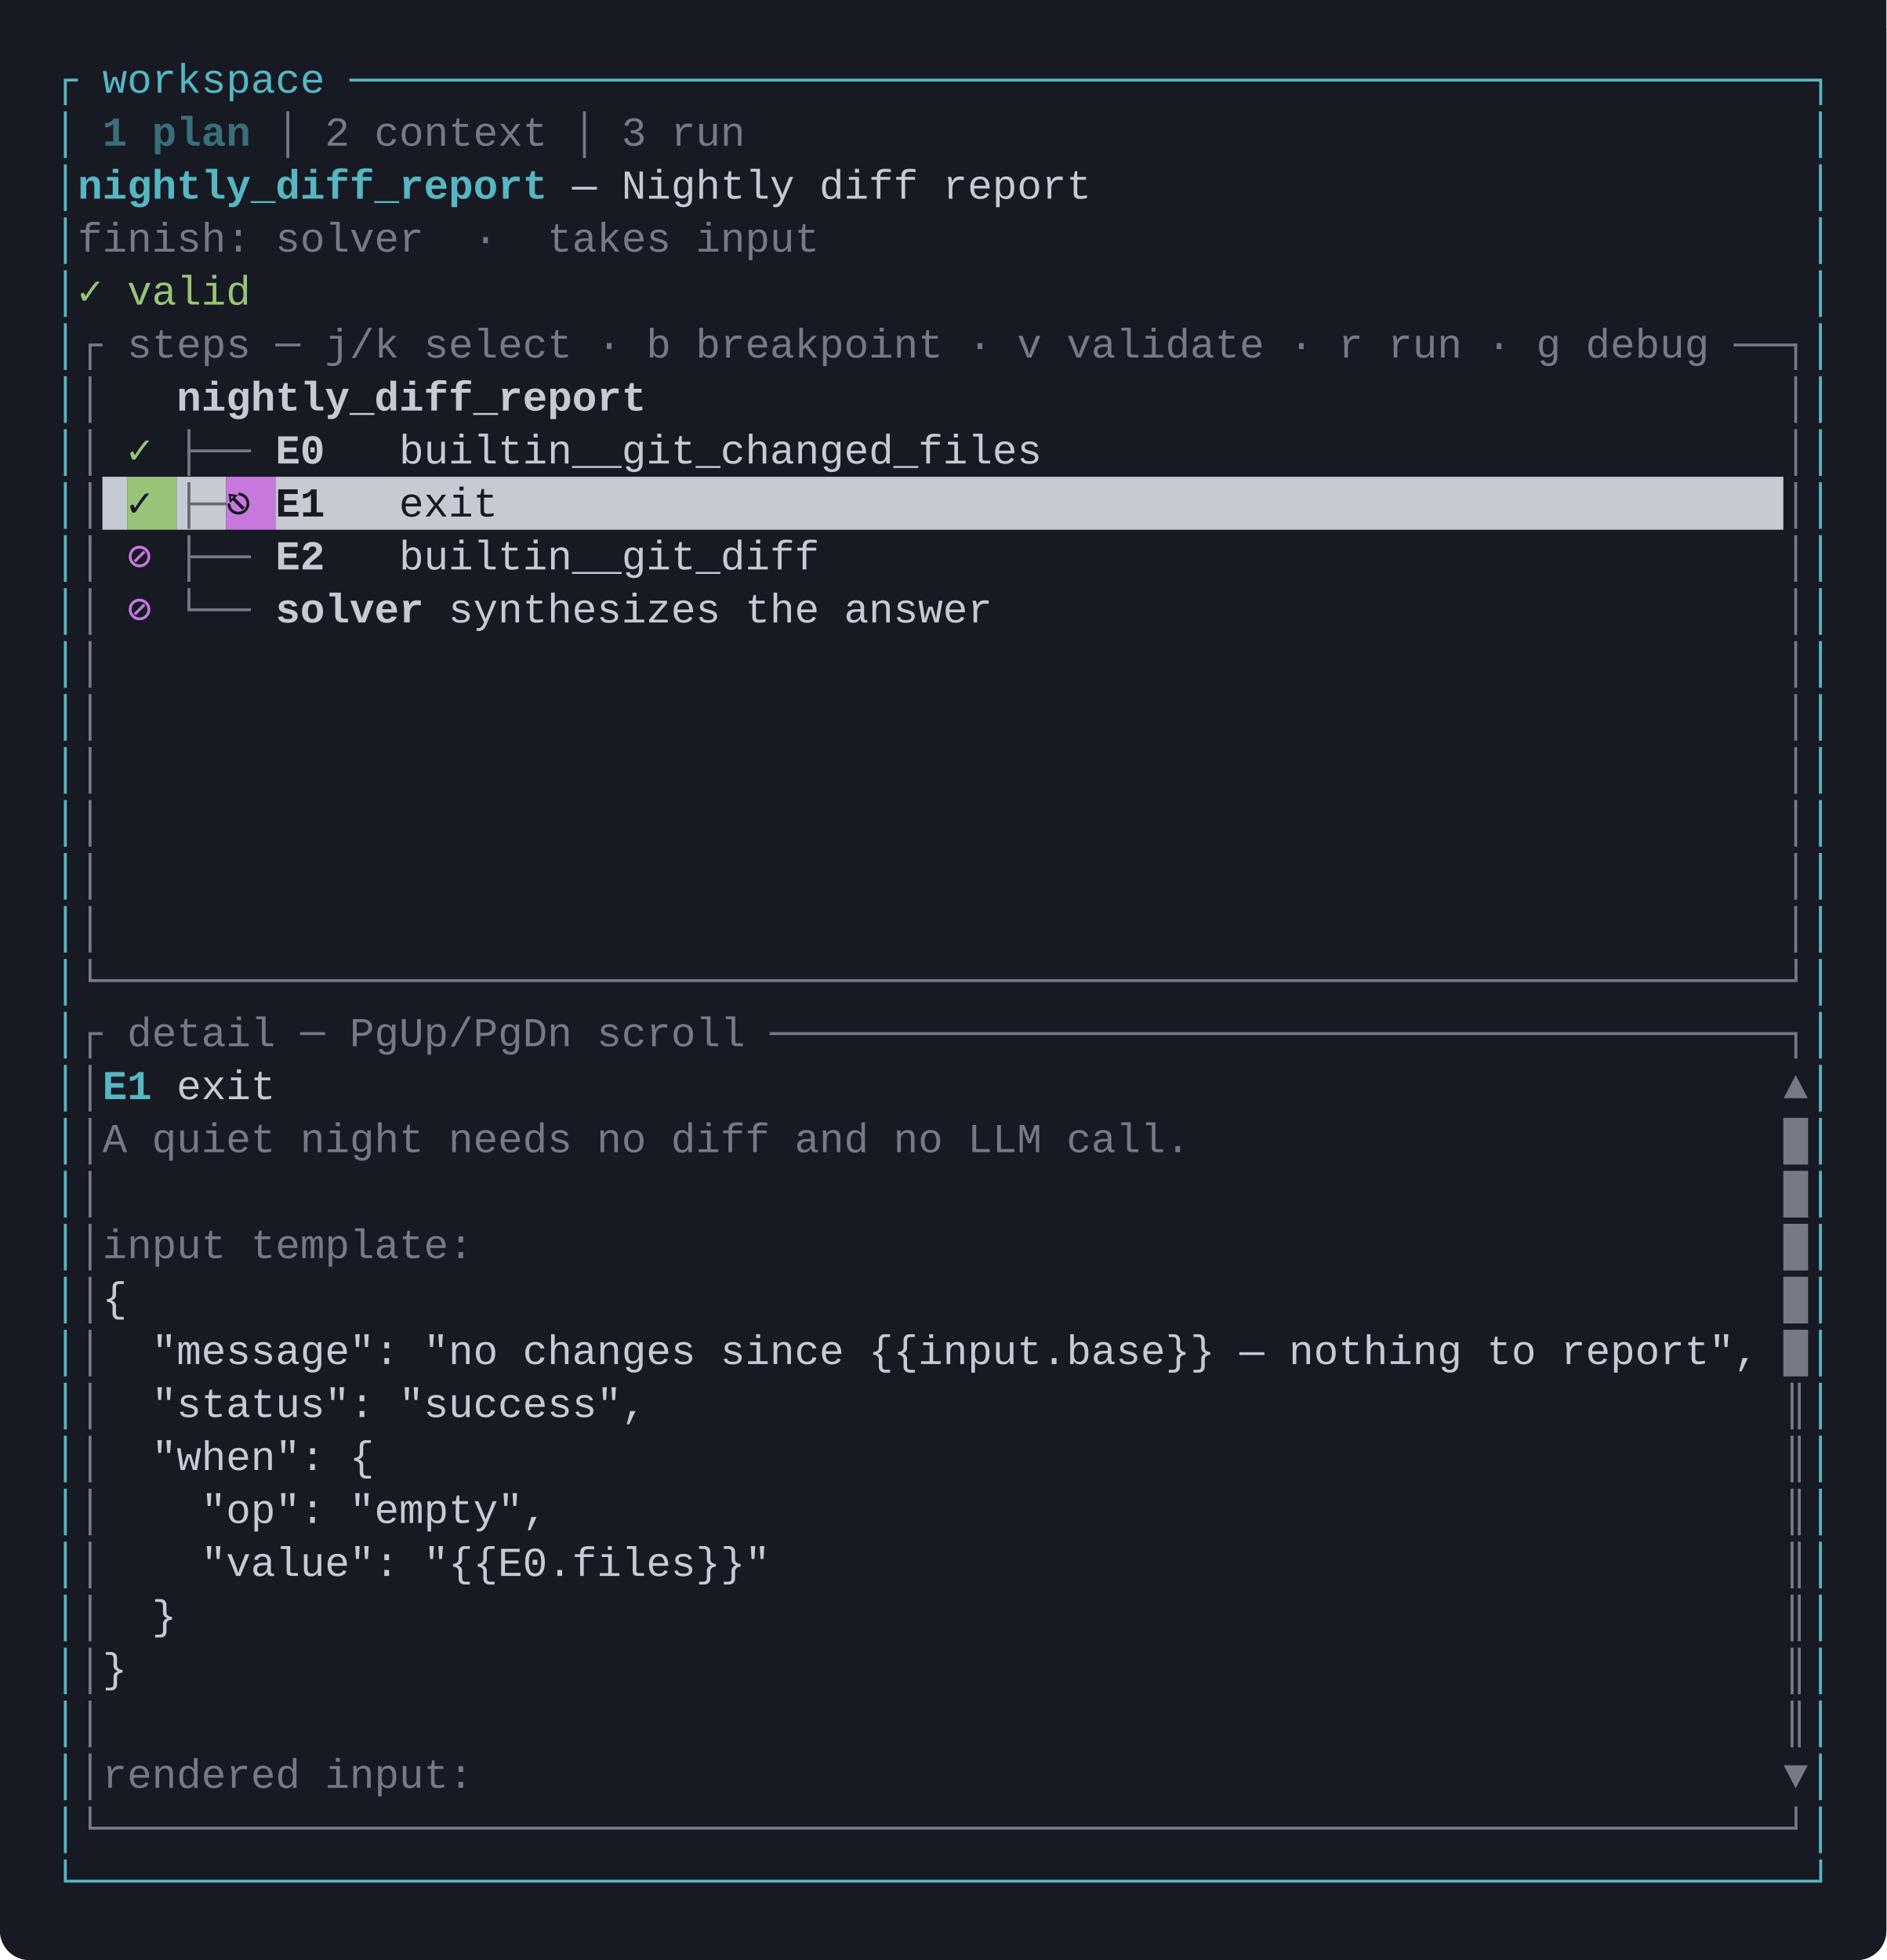
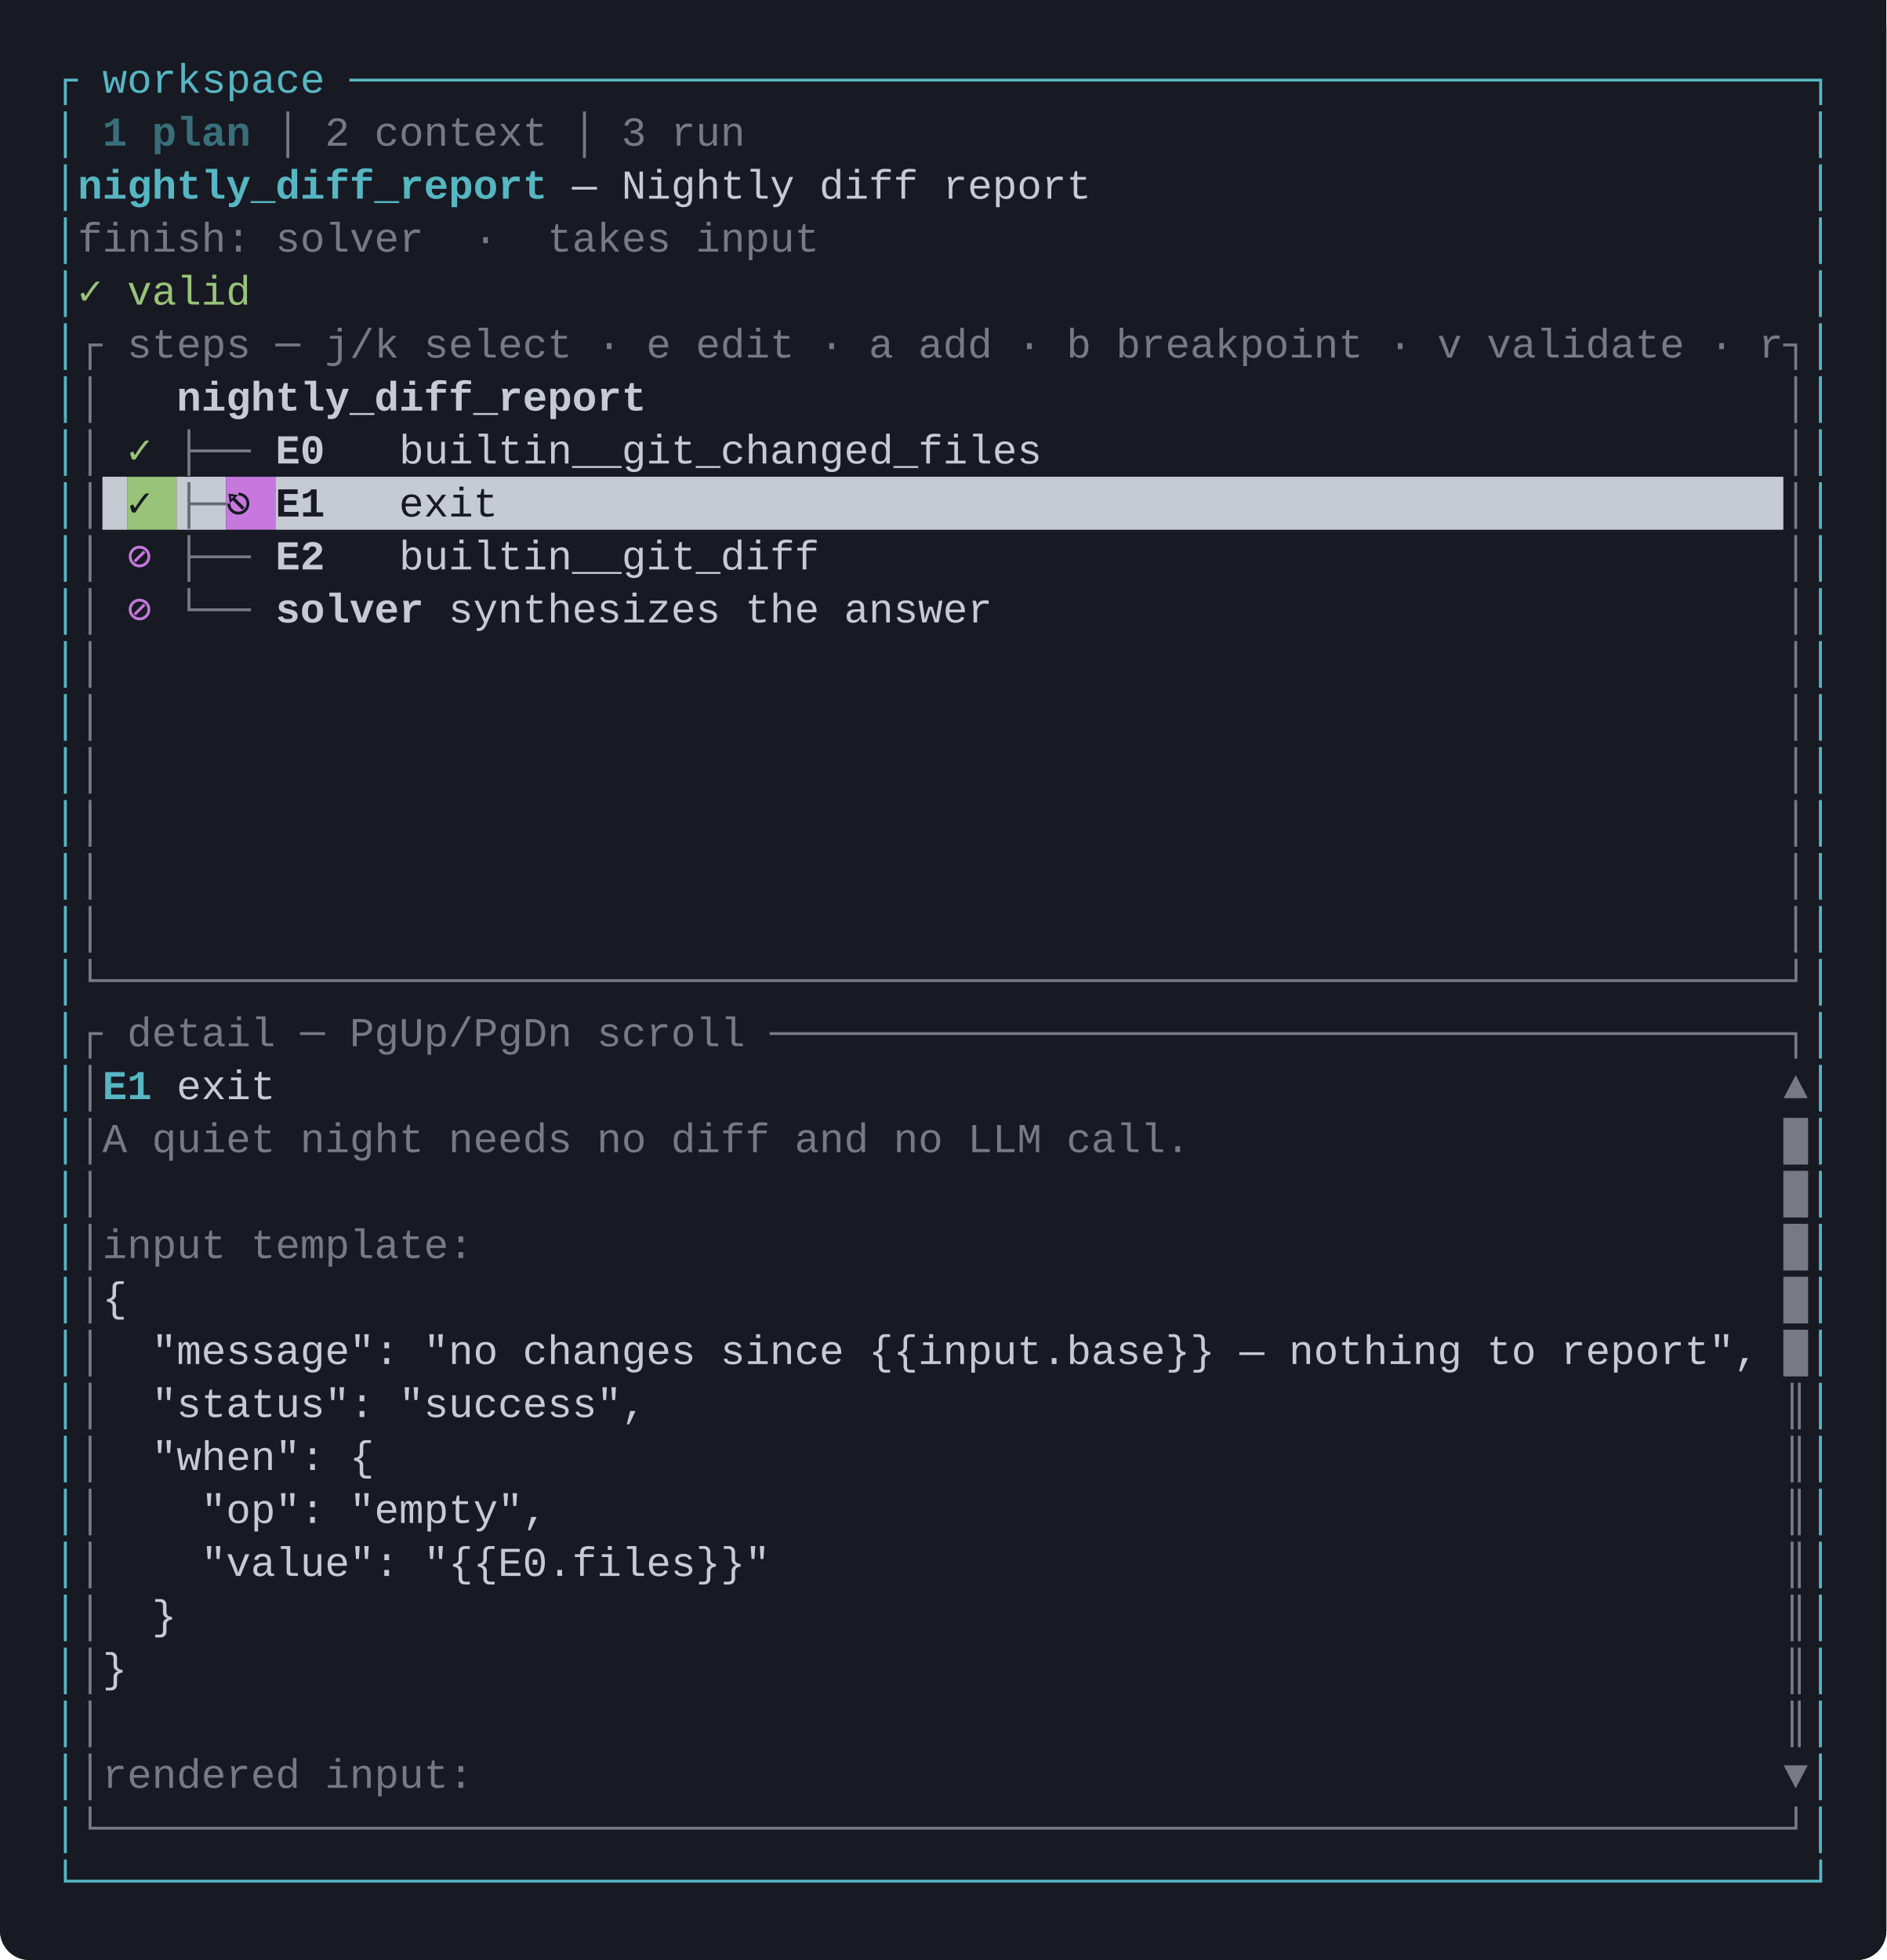
<svg xmlns="http://www.w3.org/2000/svg" width="641" height="666" viewBox="0 0 641 666" xml:space="preserve" font-family="ui-monospace, SFMono-Regular, Menlo, Consolas, 'Liberation Mono', monospace" font-size="14px">
  <rect width="641" height="666" rx="10" fill="#11131b" />
  <rect y="0" width="641" height="656" fill="#171923" />
  <rect y="646" width="641" height="20" rx="10" fill="#171923" />
  <rect x="34.8" y="162.0" width="8.4" height="18" fill="#c6cad3" />
  <rect x="43.2" y="162.0" width="16.8" height="18" fill="#98c379" />
  <rect x="60.0" y="162.0" width="16.8" height="18" fill="#c6cad3" />
  <rect x="76.8" y="162.0" width="16.8" height="18" fill="#c678dd" />
  <rect x="93.6" y="162.0" width="42.0" height="18" fill="#c6cad3" />
  <rect x="135.6" y="162.0" width="470.4" height="18" fill="#c6cad3" />
  <text x="18.0" y="31.5" textLength="8.4" lengthAdjust="spacingAndGlyphs" fill="#56b6c2">┌</text>
  <text x="34.8" y="31.5" textLength="75.6" lengthAdjust="spacingAndGlyphs" fill="#56b6c2">workspace</text>
  <text x="118.8" y="31.5" textLength="504.0" lengthAdjust="spacingAndGlyphs" fill="#56b6c2">───────────────────────────────────────────────────────────┐</text>
  <text x="18.0" y="49.5" textLength="8.4" lengthAdjust="spacingAndGlyphs" fill="#56b6c2">│</text>
  <text x="34.8" y="49.5" textLength="8.4" lengthAdjust="spacingAndGlyphs" fill="#56b6c2" font-weight="600" opacity="0.55">1</text>
  <text x="51.6" y="49.5" textLength="33.6" lengthAdjust="spacingAndGlyphs" fill="#56b6c2" font-weight="600" opacity="0.55">plan</text>
  <text x="93.6" y="49.5" textLength="8.4" lengthAdjust="spacingAndGlyphs" fill="#c6cad3" opacity="0.55">│</text>
  <text x="110.4" y="49.5" textLength="8.4" lengthAdjust="spacingAndGlyphs" fill="#c6cad3" opacity="0.55">2</text>
  <text x="127.2" y="49.5" textLength="58.8" lengthAdjust="spacingAndGlyphs" fill="#c6cad3" opacity="0.55">context</text>
  <text x="194.4" y="49.5" textLength="8.4" lengthAdjust="spacingAndGlyphs" fill="#c6cad3" opacity="0.55">│</text>
  <text x="211.2" y="49.5" textLength="8.4" lengthAdjust="spacingAndGlyphs" fill="#c6cad3" opacity="0.55">3</text>
  <text x="228.0" y="49.5" textLength="25.2" lengthAdjust="spacingAndGlyphs" fill="#c6cad3" opacity="0.55">run</text>
  <text x="614.4" y="49.5" textLength="8.4" lengthAdjust="spacingAndGlyphs" fill="#56b6c2">│</text>
  <text x="18.0" y="67.5" textLength="8.4" lengthAdjust="spacingAndGlyphs" fill="#56b6c2">│</text>
  <text x="26.4" y="67.5" textLength="159.6" lengthAdjust="spacingAndGlyphs" fill="#56b6c2" font-weight="600">nightly_diff_report</text>
  <text x="194.4" y="67.5" textLength="8.4" lengthAdjust="spacingAndGlyphs" fill="#c6cad3">—</text>
  <text x="211.2" y="67.5" textLength="58.8" lengthAdjust="spacingAndGlyphs" fill="#c6cad3">Nightly</text>
  <text x="278.4" y="67.5" textLength="33.6" lengthAdjust="spacingAndGlyphs" fill="#c6cad3">diff</text>
  <text x="320.4" y="67.5" textLength="50.4" lengthAdjust="spacingAndGlyphs" fill="#c6cad3">report</text>
  <text x="614.4" y="67.5" textLength="8.4" lengthAdjust="spacingAndGlyphs" fill="#56b6c2">│</text>
  <text x="18.0" y="85.5" textLength="8.4" lengthAdjust="spacingAndGlyphs" fill="#56b6c2">│</text>
  <text x="26.4" y="85.5" textLength="58.8" lengthAdjust="spacingAndGlyphs" fill="#c6cad3" opacity="0.55">finish:</text>
  <text x="93.6" y="85.5" textLength="50.4" lengthAdjust="spacingAndGlyphs" fill="#c6cad3" opacity="0.55">solver</text>
  <text x="160.8" y="85.5" textLength="8.4" lengthAdjust="spacingAndGlyphs" fill="#c6cad3" opacity="0.55">·</text>
  <text x="186.0" y="85.5" textLength="42.0" lengthAdjust="spacingAndGlyphs" fill="#c6cad3" opacity="0.55">takes</text>
  <text x="236.4" y="85.5" textLength="42.0" lengthAdjust="spacingAndGlyphs" fill="#c6cad3" opacity="0.55">input</text>
  <text x="614.4" y="85.5" textLength="8.4" lengthAdjust="spacingAndGlyphs" fill="#56b6c2">│</text>
  <text x="18.0" y="103.5" textLength="8.4" lengthAdjust="spacingAndGlyphs" fill="#56b6c2">│</text>
  <text x="26.4" y="103.5" textLength="8.4" lengthAdjust="spacingAndGlyphs" fill="#98c379">✓</text>
  <text x="43.2" y="103.5" textLength="42.0" lengthAdjust="spacingAndGlyphs" fill="#98c379">valid</text>
  <text x="614.4" y="103.5" textLength="8.4" lengthAdjust="spacingAndGlyphs" fill="#56b6c2">│</text>
  <text x="18.0" y="121.5" textLength="8.4" lengthAdjust="spacingAndGlyphs" fill="#56b6c2">│</text>
  <text x="26.4" y="121.5" textLength="8.4" lengthAdjust="spacingAndGlyphs" fill="#c6cad3" opacity="0.55">┌</text>
  <text x="43.2" y="121.5" textLength="42.0" lengthAdjust="spacingAndGlyphs" fill="#c6cad3" opacity="0.55">steps</text>
  <text x="93.6" y="121.5" textLength="8.4" lengthAdjust="spacingAndGlyphs" fill="#c6cad3" opacity="0.55">─</text>
  <text x="110.4" y="121.5" textLength="25.2" lengthAdjust="spacingAndGlyphs" fill="#c6cad3" opacity="0.55">j/k</text>
  <text x="144.0" y="121.5" textLength="50.4" lengthAdjust="spacingAndGlyphs" fill="#c6cad3" opacity="0.55">select</text>
  <text x="202.8" y="121.5" textLength="8.4" lengthAdjust="spacingAndGlyphs" fill="#c6cad3" opacity="0.55">·</text>
-   <text x="219.6" y="121.5" textLength="8.4" lengthAdjust="spacingAndGlyphs" fill="#c6cad3" opacity="0.55">b</text>
-   <text x="236.4" y="121.5" textLength="84.0" lengthAdjust="spacingAndGlyphs" fill="#c6cad3" opacity="0.55">breakpoint</text>
-   <text x="328.8" y="121.5" textLength="8.4" lengthAdjust="spacingAndGlyphs" fill="#c6cad3" opacity="0.55">·</text>
-   <text x="345.6" y="121.5" textLength="8.4" lengthAdjust="spacingAndGlyphs" fill="#c6cad3" opacity="0.55">v</text>
-   <text x="362.4" y="121.5" textLength="67.2" lengthAdjust="spacingAndGlyphs" fill="#c6cad3" opacity="0.55">validate</text>
-   <text x="438.0" y="121.5" textLength="8.4" lengthAdjust="spacingAndGlyphs" fill="#c6cad3" opacity="0.55">·</text>
-   <text x="454.8" y="121.5" textLength="8.4" lengthAdjust="spacingAndGlyphs" fill="#c6cad3" opacity="0.55">r</text>
-   <text x="471.6" y="121.5" textLength="25.2" lengthAdjust="spacingAndGlyphs" fill="#c6cad3" opacity="0.55">run</text>
-   <text x="505.2" y="121.5" textLength="8.4" lengthAdjust="spacingAndGlyphs" fill="#c6cad3" opacity="0.55">·</text>
-   <text x="522.0" y="121.5" textLength="8.4" lengthAdjust="spacingAndGlyphs" fill="#c6cad3" opacity="0.55">g</text>
-   <text x="538.8" y="121.5" textLength="42.0" lengthAdjust="spacingAndGlyphs" fill="#c6cad3" opacity="0.55">debug</text>
-   <text x="589.2" y="121.5" textLength="25.2" lengthAdjust="spacingAndGlyphs" fill="#c6cad3" opacity="0.55">──┐</text>
+   <text x="219.6" y="121.5" textLength="8.4" lengthAdjust="spacingAndGlyphs" fill="#c6cad3" opacity="0.55">e</text>
+   <text x="236.4" y="121.5" textLength="33.6" lengthAdjust="spacingAndGlyphs" fill="#c6cad3" opacity="0.55">edit</text>
+   <text x="278.4" y="121.5" textLength="8.4" lengthAdjust="spacingAndGlyphs" fill="#c6cad3" opacity="0.55">·</text>
+   <text x="295.2" y="121.5" textLength="8.4" lengthAdjust="spacingAndGlyphs" fill="#c6cad3" opacity="0.55">a</text>
+   <text x="312.0" y="121.5" textLength="25.2" lengthAdjust="spacingAndGlyphs" fill="#c6cad3" opacity="0.55">add</text>
+   <text x="345.6" y="121.5" textLength="8.4" lengthAdjust="spacingAndGlyphs" fill="#c6cad3" opacity="0.55">·</text>
+   <text x="362.4" y="121.5" textLength="8.4" lengthAdjust="spacingAndGlyphs" fill="#c6cad3" opacity="0.55">b</text>
+   <text x="379.2" y="121.5" textLength="84.0" lengthAdjust="spacingAndGlyphs" fill="#c6cad3" opacity="0.55">breakpoint</text>
+   <text x="471.6" y="121.5" textLength="8.4" lengthAdjust="spacingAndGlyphs" fill="#c6cad3" opacity="0.55">·</text>
+   <text x="488.4" y="121.5" textLength="8.4" lengthAdjust="spacingAndGlyphs" fill="#c6cad3" opacity="0.55">v</text>
+   <text x="505.2" y="121.5" textLength="67.2" lengthAdjust="spacingAndGlyphs" fill="#c6cad3" opacity="0.55">validate</text>
+   <text x="580.8" y="121.5" textLength="8.4" lengthAdjust="spacingAndGlyphs" fill="#c6cad3" opacity="0.55">·</text>
+   <text x="597.6" y="121.5" textLength="16.8" lengthAdjust="spacingAndGlyphs" fill="#c6cad3" opacity="0.55">r┐</text>
  <text x="614.4" y="121.5" textLength="8.4" lengthAdjust="spacingAndGlyphs" fill="#56b6c2">│</text>
  <text x="18.0" y="139.5" textLength="8.4" lengthAdjust="spacingAndGlyphs" fill="#56b6c2">│</text>
  <text x="26.4" y="139.5" textLength="8.4" lengthAdjust="spacingAndGlyphs" fill="#c6cad3" opacity="0.55">│</text>
  <text x="60.0" y="139.5" textLength="159.6" lengthAdjust="spacingAndGlyphs" fill="#c6cad3" font-weight="600">nightly_diff_report</text>
  <text x="606.0" y="139.5" textLength="8.4" lengthAdjust="spacingAndGlyphs" fill="#c6cad3" opacity="0.55">│</text>
  <text x="614.4" y="139.5" textLength="8.4" lengthAdjust="spacingAndGlyphs" fill="#56b6c2">│</text>
  <text x="18.0" y="157.5" textLength="8.4" lengthAdjust="spacingAndGlyphs" fill="#56b6c2">│</text>
  <text x="26.4" y="157.5" textLength="8.4" lengthAdjust="spacingAndGlyphs" fill="#c6cad3" opacity="0.55">│</text>
  <text x="43.2" y="157.5" textLength="8.4" lengthAdjust="spacingAndGlyphs" fill="#98c379">✓</text>
  <text x="60.0" y="157.5" textLength="25.2" lengthAdjust="spacingAndGlyphs" fill="#c6cad3" opacity="0.55">├──</text>
  <text x="93.6" y="157.5" textLength="16.8" lengthAdjust="spacingAndGlyphs" fill="#c6cad3" font-weight="600">E0</text>
  <text x="135.6" y="157.5" textLength="218.4" lengthAdjust="spacingAndGlyphs" fill="#c6cad3">builtin__git_changed_files</text>
  <text x="606.0" y="157.5" textLength="8.4" lengthAdjust="spacingAndGlyphs" fill="#c6cad3" opacity="0.55">│</text>
  <text x="614.4" y="157.5" textLength="8.4" lengthAdjust="spacingAndGlyphs" fill="#56b6c2">│</text>
  <text x="18.0" y="175.5" textLength="8.4" lengthAdjust="spacingAndGlyphs" fill="#56b6c2">│</text>
  <text x="26.4" y="175.5" textLength="8.4" lengthAdjust="spacingAndGlyphs" fill="#c6cad3" opacity="0.55">│</text>
  <text x="43.2" y="175.5" textLength="8.4" lengthAdjust="spacingAndGlyphs" fill="#171923">✓</text>
  <text x="60.0" y="175.5" textLength="16.8" lengthAdjust="spacingAndGlyphs" fill="#171923" opacity="0.55">├─</text>
  <text x="76.8" y="175.5" textLength="8.4" lengthAdjust="spacingAndGlyphs" fill="#171923" font-weight="600">⎋</text>
  <text x="93.6" y="175.5" textLength="16.8" lengthAdjust="spacingAndGlyphs" fill="#171923" font-weight="600">E1</text>
  <text x="135.6" y="175.5" textLength="33.6" lengthAdjust="spacingAndGlyphs" fill="#171923">exit</text>
  <text x="606.0" y="175.5" textLength="8.4" lengthAdjust="spacingAndGlyphs" fill="#c6cad3" opacity="0.55">│</text>
  <text x="614.4" y="175.5" textLength="8.4" lengthAdjust="spacingAndGlyphs" fill="#56b6c2">│</text>
  <text x="18.0" y="193.5" textLength="8.4" lengthAdjust="spacingAndGlyphs" fill="#56b6c2">│</text>
  <text x="26.4" y="193.5" textLength="8.4" lengthAdjust="spacingAndGlyphs" fill="#c6cad3" opacity="0.55">│</text>
  <text x="43.2" y="193.5" textLength="8.4" lengthAdjust="spacingAndGlyphs" fill="#c678dd">⊘</text>
  <text x="60.0" y="193.5" textLength="25.2" lengthAdjust="spacingAndGlyphs" fill="#c6cad3" opacity="0.55">├──</text>
  <text x="93.6" y="193.5" textLength="16.8" lengthAdjust="spacingAndGlyphs" fill="#c6cad3" font-weight="600">E2</text>
  <text x="135.6" y="193.5" textLength="142.8" lengthAdjust="spacingAndGlyphs" fill="#c6cad3">builtin__git_diff</text>
  <text x="606.0" y="193.5" textLength="8.4" lengthAdjust="spacingAndGlyphs" fill="#c6cad3" opacity="0.55">│</text>
  <text x="614.4" y="193.5" textLength="8.4" lengthAdjust="spacingAndGlyphs" fill="#56b6c2">│</text>
  <text x="18.0" y="211.5" textLength="8.4" lengthAdjust="spacingAndGlyphs" fill="#56b6c2">│</text>
  <text x="26.4" y="211.5" textLength="8.4" lengthAdjust="spacingAndGlyphs" fill="#c6cad3" opacity="0.55">│</text>
  <text x="43.2" y="211.5" textLength="8.4" lengthAdjust="spacingAndGlyphs" fill="#c678dd">⊘</text>
  <text x="60.0" y="211.5" textLength="25.2" lengthAdjust="spacingAndGlyphs" fill="#c6cad3" opacity="0.55">└──</text>
  <text x="93.6" y="211.5" textLength="50.4" lengthAdjust="spacingAndGlyphs" fill="#c6cad3" font-weight="600">solver</text>
  <text x="152.4" y="211.5" textLength="92.4" lengthAdjust="spacingAndGlyphs" fill="#c6cad3">synthesizes</text>
  <text x="253.2" y="211.5" textLength="25.2" lengthAdjust="spacingAndGlyphs" fill="#c6cad3">the</text>
  <text x="286.8" y="211.5" textLength="50.4" lengthAdjust="spacingAndGlyphs" fill="#c6cad3">answer</text>
  <text x="606.0" y="211.5" textLength="8.4" lengthAdjust="spacingAndGlyphs" fill="#c6cad3" opacity="0.55">│</text>
  <text x="614.4" y="211.5" textLength="8.4" lengthAdjust="spacingAndGlyphs" fill="#56b6c2">│</text>
  <text x="18.0" y="229.5" textLength="8.4" lengthAdjust="spacingAndGlyphs" fill="#56b6c2">│</text>
  <text x="26.4" y="229.5" textLength="8.4" lengthAdjust="spacingAndGlyphs" fill="#c6cad3" opacity="0.55">│</text>
  <text x="606.0" y="229.5" textLength="8.4" lengthAdjust="spacingAndGlyphs" fill="#c6cad3" opacity="0.55">│</text>
  <text x="614.4" y="229.5" textLength="8.4" lengthAdjust="spacingAndGlyphs" fill="#56b6c2">│</text>
  <text x="18.0" y="247.5" textLength="8.4" lengthAdjust="spacingAndGlyphs" fill="#56b6c2">│</text>
  <text x="26.4" y="247.5" textLength="8.4" lengthAdjust="spacingAndGlyphs" fill="#c6cad3" opacity="0.55">│</text>
  <text x="606.0" y="247.5" textLength="8.4" lengthAdjust="spacingAndGlyphs" fill="#c6cad3" opacity="0.55">│</text>
  <text x="614.4" y="247.5" textLength="8.4" lengthAdjust="spacingAndGlyphs" fill="#56b6c2">│</text>
  <text x="18.0" y="265.5" textLength="8.4" lengthAdjust="spacingAndGlyphs" fill="#56b6c2">│</text>
  <text x="26.4" y="265.5" textLength="8.4" lengthAdjust="spacingAndGlyphs" fill="#c6cad3" opacity="0.55">│</text>
  <text x="606.0" y="265.5" textLength="8.4" lengthAdjust="spacingAndGlyphs" fill="#c6cad3" opacity="0.55">│</text>
  <text x="614.4" y="265.5" textLength="8.4" lengthAdjust="spacingAndGlyphs" fill="#56b6c2">│</text>
  <text x="18.0" y="283.5" textLength="8.4" lengthAdjust="spacingAndGlyphs" fill="#56b6c2">│</text>
  <text x="26.4" y="283.5" textLength="8.4" lengthAdjust="spacingAndGlyphs" fill="#c6cad3" opacity="0.55">│</text>
  <text x="606.0" y="283.5" textLength="8.4" lengthAdjust="spacingAndGlyphs" fill="#c6cad3" opacity="0.55">│</text>
  <text x="614.4" y="283.5" textLength="8.4" lengthAdjust="spacingAndGlyphs" fill="#56b6c2">│</text>
  <text x="18.0" y="301.5" textLength="8.4" lengthAdjust="spacingAndGlyphs" fill="#56b6c2">│</text>
  <text x="26.4" y="301.5" textLength="8.4" lengthAdjust="spacingAndGlyphs" fill="#c6cad3" opacity="0.55">│</text>
  <text x="606.0" y="301.5" textLength="8.4" lengthAdjust="spacingAndGlyphs" fill="#c6cad3" opacity="0.55">│</text>
  <text x="614.4" y="301.5" textLength="8.4" lengthAdjust="spacingAndGlyphs" fill="#56b6c2">│</text>
  <text x="18.0" y="319.5" textLength="8.4" lengthAdjust="spacingAndGlyphs" fill="#56b6c2">│</text>
  <text x="26.4" y="319.5" textLength="8.4" lengthAdjust="spacingAndGlyphs" fill="#c6cad3" opacity="0.55">│</text>
  <text x="606.0" y="319.5" textLength="8.4" lengthAdjust="spacingAndGlyphs" fill="#c6cad3" opacity="0.55">│</text>
  <text x="614.4" y="319.5" textLength="8.4" lengthAdjust="spacingAndGlyphs" fill="#56b6c2">│</text>
  <text x="18.0" y="337.5" textLength="8.4" lengthAdjust="spacingAndGlyphs" fill="#56b6c2">│</text>
  <text x="26.4" y="337.5" textLength="588.0" lengthAdjust="spacingAndGlyphs" fill="#c6cad3" opacity="0.55">└────────────────────────────────────────────────────────────────────┘</text>
  <text x="614.4" y="337.5" textLength="8.4" lengthAdjust="spacingAndGlyphs" fill="#56b6c2">│</text>
  <text x="18.0" y="355.5" textLength="8.4" lengthAdjust="spacingAndGlyphs" fill="#56b6c2">│</text>
  <text x="26.4" y="355.5" textLength="8.4" lengthAdjust="spacingAndGlyphs" fill="#c6cad3" opacity="0.55">┌</text>
  <text x="43.2" y="355.5" textLength="50.4" lengthAdjust="spacingAndGlyphs" fill="#c6cad3" opacity="0.55">detail</text>
  <text x="102.0" y="355.5" textLength="8.4" lengthAdjust="spacingAndGlyphs" fill="#c6cad3" opacity="0.55">─</text>
  <text x="118.8" y="355.5" textLength="75.6" lengthAdjust="spacingAndGlyphs" fill="#c6cad3" opacity="0.55">PgUp/PgDn</text>
  <text x="202.8" y="355.5" textLength="50.4" lengthAdjust="spacingAndGlyphs" fill="#c6cad3" opacity="0.55">scroll</text>
  <text x="261.6" y="355.5" textLength="352.8" lengthAdjust="spacingAndGlyphs" fill="#c6cad3" opacity="0.55">─────────────────────────────────────────┐</text>
  <text x="614.4" y="355.5" textLength="8.4" lengthAdjust="spacingAndGlyphs" fill="#56b6c2">│</text>
  <text x="18.0" y="373.5" textLength="8.4" lengthAdjust="spacingAndGlyphs" fill="#56b6c2">│</text>
  <text x="26.4" y="373.5" textLength="8.4" lengthAdjust="spacingAndGlyphs" fill="#c6cad3" opacity="0.55">│</text>
  <text x="34.8" y="373.5" textLength="16.8" lengthAdjust="spacingAndGlyphs" fill="#56b6c2" font-weight="600">E1</text>
  <text x="60.0" y="373.5" textLength="33.6" lengthAdjust="spacingAndGlyphs" fill="#c6cad3">exit</text>
  <text x="606.0" y="373.5" textLength="8.4" lengthAdjust="spacingAndGlyphs" fill="#c6cad3" opacity="0.55">▲</text>
  <text x="614.4" y="373.5" textLength="8.4" lengthAdjust="spacingAndGlyphs" fill="#56b6c2">│</text>
  <text x="18.0" y="391.5" textLength="8.4" lengthAdjust="spacingAndGlyphs" fill="#56b6c2">│</text>
  <text x="26.4" y="391.5" textLength="16.8" lengthAdjust="spacingAndGlyphs" fill="#c6cad3" opacity="0.55">│A</text>
  <text x="51.6" y="391.5" textLength="42.0" lengthAdjust="spacingAndGlyphs" fill="#c6cad3" opacity="0.55">quiet</text>
  <text x="102.0" y="391.5" textLength="42.0" lengthAdjust="spacingAndGlyphs" fill="#c6cad3" opacity="0.55">night</text>
  <text x="152.4" y="391.5" textLength="42.0" lengthAdjust="spacingAndGlyphs" fill="#c6cad3" opacity="0.55">needs</text>
  <text x="202.8" y="391.5" textLength="16.8" lengthAdjust="spacingAndGlyphs" fill="#c6cad3" opacity="0.55">no</text>
  <text x="228.0" y="391.5" textLength="33.6" lengthAdjust="spacingAndGlyphs" fill="#c6cad3" opacity="0.55">diff</text>
  <text x="270.0" y="391.5" textLength="25.2" lengthAdjust="spacingAndGlyphs" fill="#c6cad3" opacity="0.55">and</text>
  <text x="303.6" y="391.5" textLength="16.8" lengthAdjust="spacingAndGlyphs" fill="#c6cad3" opacity="0.55">no</text>
  <text x="328.8" y="391.5" textLength="25.2" lengthAdjust="spacingAndGlyphs" fill="#c6cad3" opacity="0.55">LLM</text>
  <text x="362.4" y="391.5" textLength="42.0" lengthAdjust="spacingAndGlyphs" fill="#c6cad3" opacity="0.55">call.</text>
  <text x="606.0" y="391.5" textLength="8.4" lengthAdjust="spacingAndGlyphs" fill="#c6cad3" opacity="0.55">█</text>
  <text x="614.4" y="391.5" textLength="8.4" lengthAdjust="spacingAndGlyphs" fill="#56b6c2">│</text>
  <text x="18.0" y="409.5" textLength="8.4" lengthAdjust="spacingAndGlyphs" fill="#56b6c2">│</text>
  <text x="26.4" y="409.5" textLength="8.4" lengthAdjust="spacingAndGlyphs" fill="#c6cad3" opacity="0.55">│</text>
  <text x="606.0" y="409.5" textLength="8.4" lengthAdjust="spacingAndGlyphs" fill="#c6cad3" opacity="0.55">█</text>
  <text x="614.4" y="409.5" textLength="8.4" lengthAdjust="spacingAndGlyphs" fill="#56b6c2">│</text>
  <text x="18.0" y="427.5" textLength="8.4" lengthAdjust="spacingAndGlyphs" fill="#56b6c2">│</text>
  <text x="26.4" y="427.5" textLength="50.4" lengthAdjust="spacingAndGlyphs" fill="#c6cad3" opacity="0.55">│input</text>
  <text x="85.2" y="427.5" textLength="75.6" lengthAdjust="spacingAndGlyphs" fill="#c6cad3" opacity="0.55">template:</text>
  <text x="606.0" y="427.5" textLength="8.4" lengthAdjust="spacingAndGlyphs" fill="#c6cad3" opacity="0.55">█</text>
  <text x="614.4" y="427.5" textLength="8.4" lengthAdjust="spacingAndGlyphs" fill="#56b6c2">│</text>
  <text x="18.0" y="445.5" textLength="8.4" lengthAdjust="spacingAndGlyphs" fill="#56b6c2">│</text>
  <text x="26.4" y="445.5" textLength="8.4" lengthAdjust="spacingAndGlyphs" fill="#c6cad3" opacity="0.55">│</text>
  <text x="34.8" y="445.5" textLength="8.4" lengthAdjust="spacingAndGlyphs" fill="#c6cad3">{</text>
  <text x="606.0" y="445.5" textLength="8.4" lengthAdjust="spacingAndGlyphs" fill="#c6cad3" opacity="0.55">█</text>
  <text x="614.4" y="445.5" textLength="8.4" lengthAdjust="spacingAndGlyphs" fill="#56b6c2">│</text>
  <text x="18.0" y="463.5" textLength="8.4" lengthAdjust="spacingAndGlyphs" fill="#56b6c2">│</text>
  <text x="26.4" y="463.5" textLength="8.4" lengthAdjust="spacingAndGlyphs" fill="#c6cad3" opacity="0.55">│</text>
  <text x="51.6" y="463.5" textLength="84.0" lengthAdjust="spacingAndGlyphs" fill="#c6cad3">"message":</text>
  <text x="144.0" y="463.5" textLength="25.2" lengthAdjust="spacingAndGlyphs" fill="#c6cad3">"no</text>
  <text x="177.6" y="463.5" textLength="58.8" lengthAdjust="spacingAndGlyphs" fill="#c6cad3">changes</text>
  <text x="244.8" y="463.5" textLength="42.0" lengthAdjust="spacingAndGlyphs" fill="#c6cad3">since</text>
  <text x="295.2" y="463.5" textLength="117.6" lengthAdjust="spacingAndGlyphs" fill="#c6cad3">{{input.base}}</text>
  <text x="421.2" y="463.5" textLength="8.4" lengthAdjust="spacingAndGlyphs" fill="#c6cad3">—</text>
  <text x="438.0" y="463.5" textLength="58.8" lengthAdjust="spacingAndGlyphs" fill="#c6cad3">nothing</text>
  <text x="505.2" y="463.5" textLength="16.8" lengthAdjust="spacingAndGlyphs" fill="#c6cad3">to</text>
  <text x="530.4" y="463.5" textLength="67.2" lengthAdjust="spacingAndGlyphs" fill="#c6cad3">report",</text>
  <text x="606.0" y="463.5" textLength="8.4" lengthAdjust="spacingAndGlyphs" fill="#c6cad3" opacity="0.55">█</text>
  <text x="614.4" y="463.5" textLength="8.4" lengthAdjust="spacingAndGlyphs" fill="#56b6c2">│</text>
  <text x="18.0" y="481.5" textLength="8.4" lengthAdjust="spacingAndGlyphs" fill="#56b6c2">│</text>
  <text x="26.4" y="481.5" textLength="8.4" lengthAdjust="spacingAndGlyphs" fill="#c6cad3" opacity="0.55">│</text>
  <text x="51.6" y="481.5" textLength="75.6" lengthAdjust="spacingAndGlyphs" fill="#c6cad3">"status":</text>
  <text x="135.6" y="481.5" textLength="84.0" lengthAdjust="spacingAndGlyphs" fill="#c6cad3">"success",</text>
  <text x="606.0" y="481.5" textLength="8.4" lengthAdjust="spacingAndGlyphs" fill="#c6cad3" opacity="0.55">║</text>
  <text x="614.4" y="481.5" textLength="8.4" lengthAdjust="spacingAndGlyphs" fill="#56b6c2">│</text>
  <text x="18.0" y="499.5" textLength="8.4" lengthAdjust="spacingAndGlyphs" fill="#56b6c2">│</text>
  <text x="26.4" y="499.5" textLength="8.4" lengthAdjust="spacingAndGlyphs" fill="#c6cad3" opacity="0.55">│</text>
  <text x="51.6" y="499.5" textLength="58.8" lengthAdjust="spacingAndGlyphs" fill="#c6cad3">"when":</text>
  <text x="118.8" y="499.5" textLength="8.4" lengthAdjust="spacingAndGlyphs" fill="#c6cad3">{</text>
  <text x="606.0" y="499.5" textLength="8.4" lengthAdjust="spacingAndGlyphs" fill="#c6cad3" opacity="0.55">║</text>
  <text x="614.4" y="499.5" textLength="8.4" lengthAdjust="spacingAndGlyphs" fill="#56b6c2">│</text>
  <text x="18.0" y="517.5" textLength="8.4" lengthAdjust="spacingAndGlyphs" fill="#56b6c2">│</text>
  <text x="26.4" y="517.5" textLength="8.4" lengthAdjust="spacingAndGlyphs" fill="#c6cad3" opacity="0.55">│</text>
  <text x="68.4" y="517.5" textLength="42.0" lengthAdjust="spacingAndGlyphs" fill="#c6cad3">"op":</text>
  <text x="118.8" y="517.5" textLength="67.2" lengthAdjust="spacingAndGlyphs" fill="#c6cad3">"empty",</text>
  <text x="606.0" y="517.5" textLength="8.4" lengthAdjust="spacingAndGlyphs" fill="#c6cad3" opacity="0.55">║</text>
  <text x="614.4" y="517.5" textLength="8.4" lengthAdjust="spacingAndGlyphs" fill="#56b6c2">│</text>
  <text x="18.0" y="535.5" textLength="8.4" lengthAdjust="spacingAndGlyphs" fill="#56b6c2">│</text>
  <text x="26.4" y="535.5" textLength="8.4" lengthAdjust="spacingAndGlyphs" fill="#c6cad3" opacity="0.55">│</text>
  <text x="68.4" y="535.5" textLength="67.2" lengthAdjust="spacingAndGlyphs" fill="#c6cad3">"value":</text>
  <text x="144.0" y="535.5" textLength="117.6" lengthAdjust="spacingAndGlyphs" fill="#c6cad3">"{{E0.files}}"</text>
  <text x="606.0" y="535.5" textLength="8.4" lengthAdjust="spacingAndGlyphs" fill="#c6cad3" opacity="0.55">║</text>
  <text x="614.4" y="535.5" textLength="8.4" lengthAdjust="spacingAndGlyphs" fill="#56b6c2">│</text>
  <text x="18.0" y="553.5" textLength="8.4" lengthAdjust="spacingAndGlyphs" fill="#56b6c2">│</text>
  <text x="26.4" y="553.5" textLength="8.4" lengthAdjust="spacingAndGlyphs" fill="#c6cad3" opacity="0.55">│</text>
  <text x="51.6" y="553.5" textLength="8.4" lengthAdjust="spacingAndGlyphs" fill="#c6cad3">}</text>
  <text x="606.0" y="553.5" textLength="8.4" lengthAdjust="spacingAndGlyphs" fill="#c6cad3" opacity="0.55">║</text>
  <text x="614.4" y="553.5" textLength="8.4" lengthAdjust="spacingAndGlyphs" fill="#56b6c2">│</text>
  <text x="18.0" y="571.5" textLength="8.4" lengthAdjust="spacingAndGlyphs" fill="#56b6c2">│</text>
  <text x="26.4" y="571.5" textLength="8.4" lengthAdjust="spacingAndGlyphs" fill="#c6cad3" opacity="0.55">│</text>
  <text x="34.8" y="571.5" textLength="8.4" lengthAdjust="spacingAndGlyphs" fill="#c6cad3">}</text>
  <text x="606.0" y="571.5" textLength="8.4" lengthAdjust="spacingAndGlyphs" fill="#c6cad3" opacity="0.55">║</text>
  <text x="614.4" y="571.5" textLength="8.4" lengthAdjust="spacingAndGlyphs" fill="#56b6c2">│</text>
  <text x="18.0" y="589.5" textLength="8.4" lengthAdjust="spacingAndGlyphs" fill="#56b6c2">│</text>
  <text x="26.4" y="589.5" textLength="8.4" lengthAdjust="spacingAndGlyphs" fill="#c6cad3" opacity="0.55">│</text>
  <text x="606.0" y="589.5" textLength="8.4" lengthAdjust="spacingAndGlyphs" fill="#c6cad3" opacity="0.55">║</text>
  <text x="614.4" y="589.5" textLength="8.4" lengthAdjust="spacingAndGlyphs" fill="#56b6c2">│</text>
  <text x="18.0" y="607.5" textLength="8.4" lengthAdjust="spacingAndGlyphs" fill="#56b6c2">│</text>
  <text x="26.4" y="607.5" textLength="75.6" lengthAdjust="spacingAndGlyphs" fill="#c6cad3" opacity="0.55">│rendered</text>
  <text x="110.4" y="607.5" textLength="50.4" lengthAdjust="spacingAndGlyphs" fill="#c6cad3" opacity="0.55">input:</text>
  <text x="606.0" y="607.5" textLength="8.4" lengthAdjust="spacingAndGlyphs" fill="#c6cad3" opacity="0.55">▼</text>
  <text x="614.4" y="607.5" textLength="8.4" lengthAdjust="spacingAndGlyphs" fill="#56b6c2">│</text>
  <text x="18.0" y="625.5" textLength="8.4" lengthAdjust="spacingAndGlyphs" fill="#56b6c2">│</text>
  <text x="26.4" y="625.5" textLength="588.0" lengthAdjust="spacingAndGlyphs" fill="#c6cad3" opacity="0.55">└────────────────────────────────────────────────────────────────────┘</text>
  <text x="614.4" y="625.5" textLength="8.4" lengthAdjust="spacingAndGlyphs" fill="#56b6c2">│</text>
  <text x="18.0" y="643.5" textLength="604.8" lengthAdjust="spacingAndGlyphs" fill="#56b6c2">└──────────────────────────────────────────────────────────────────────┘</text>
</svg>
